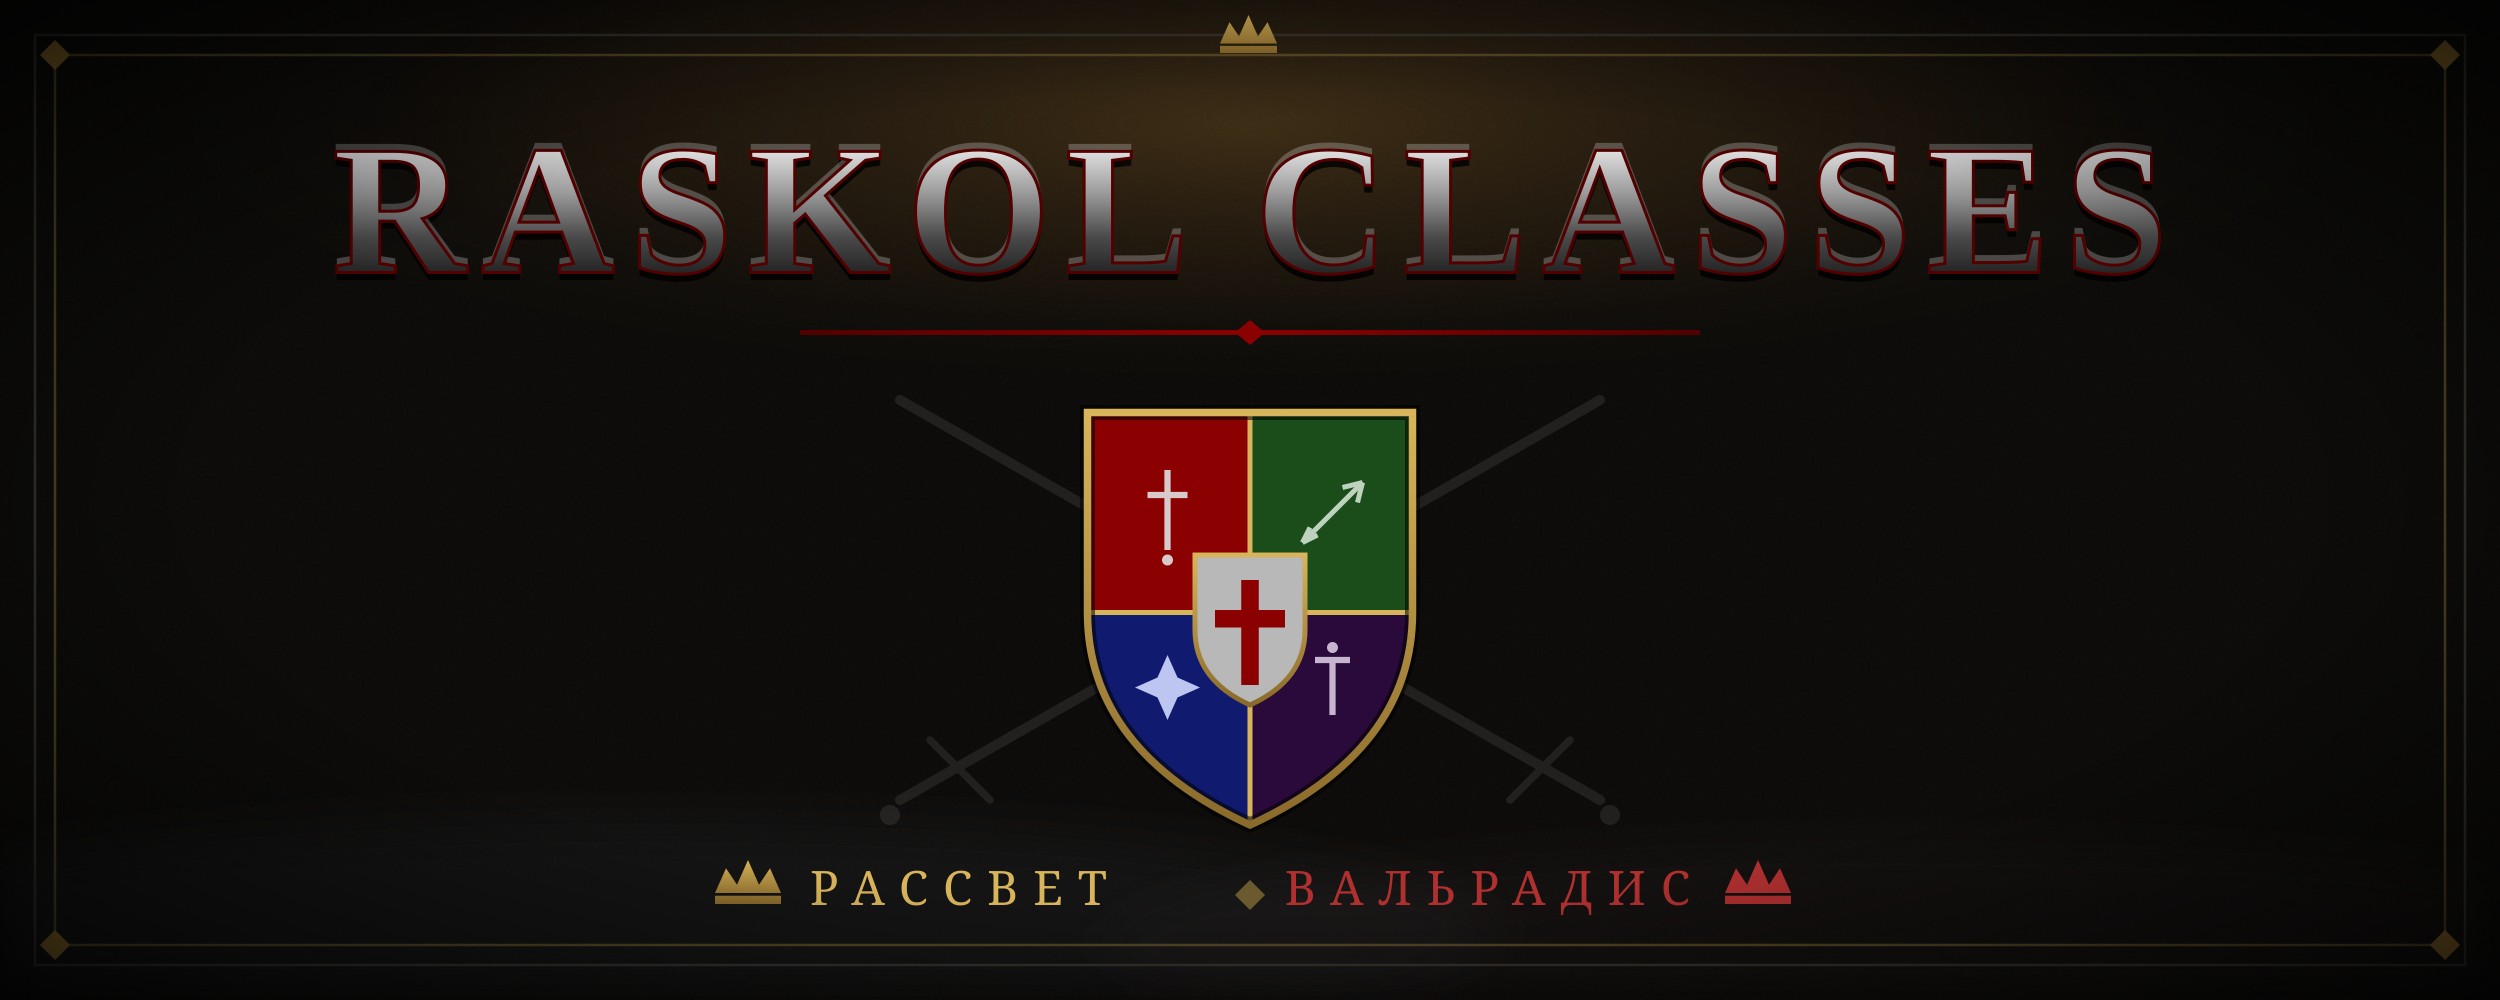
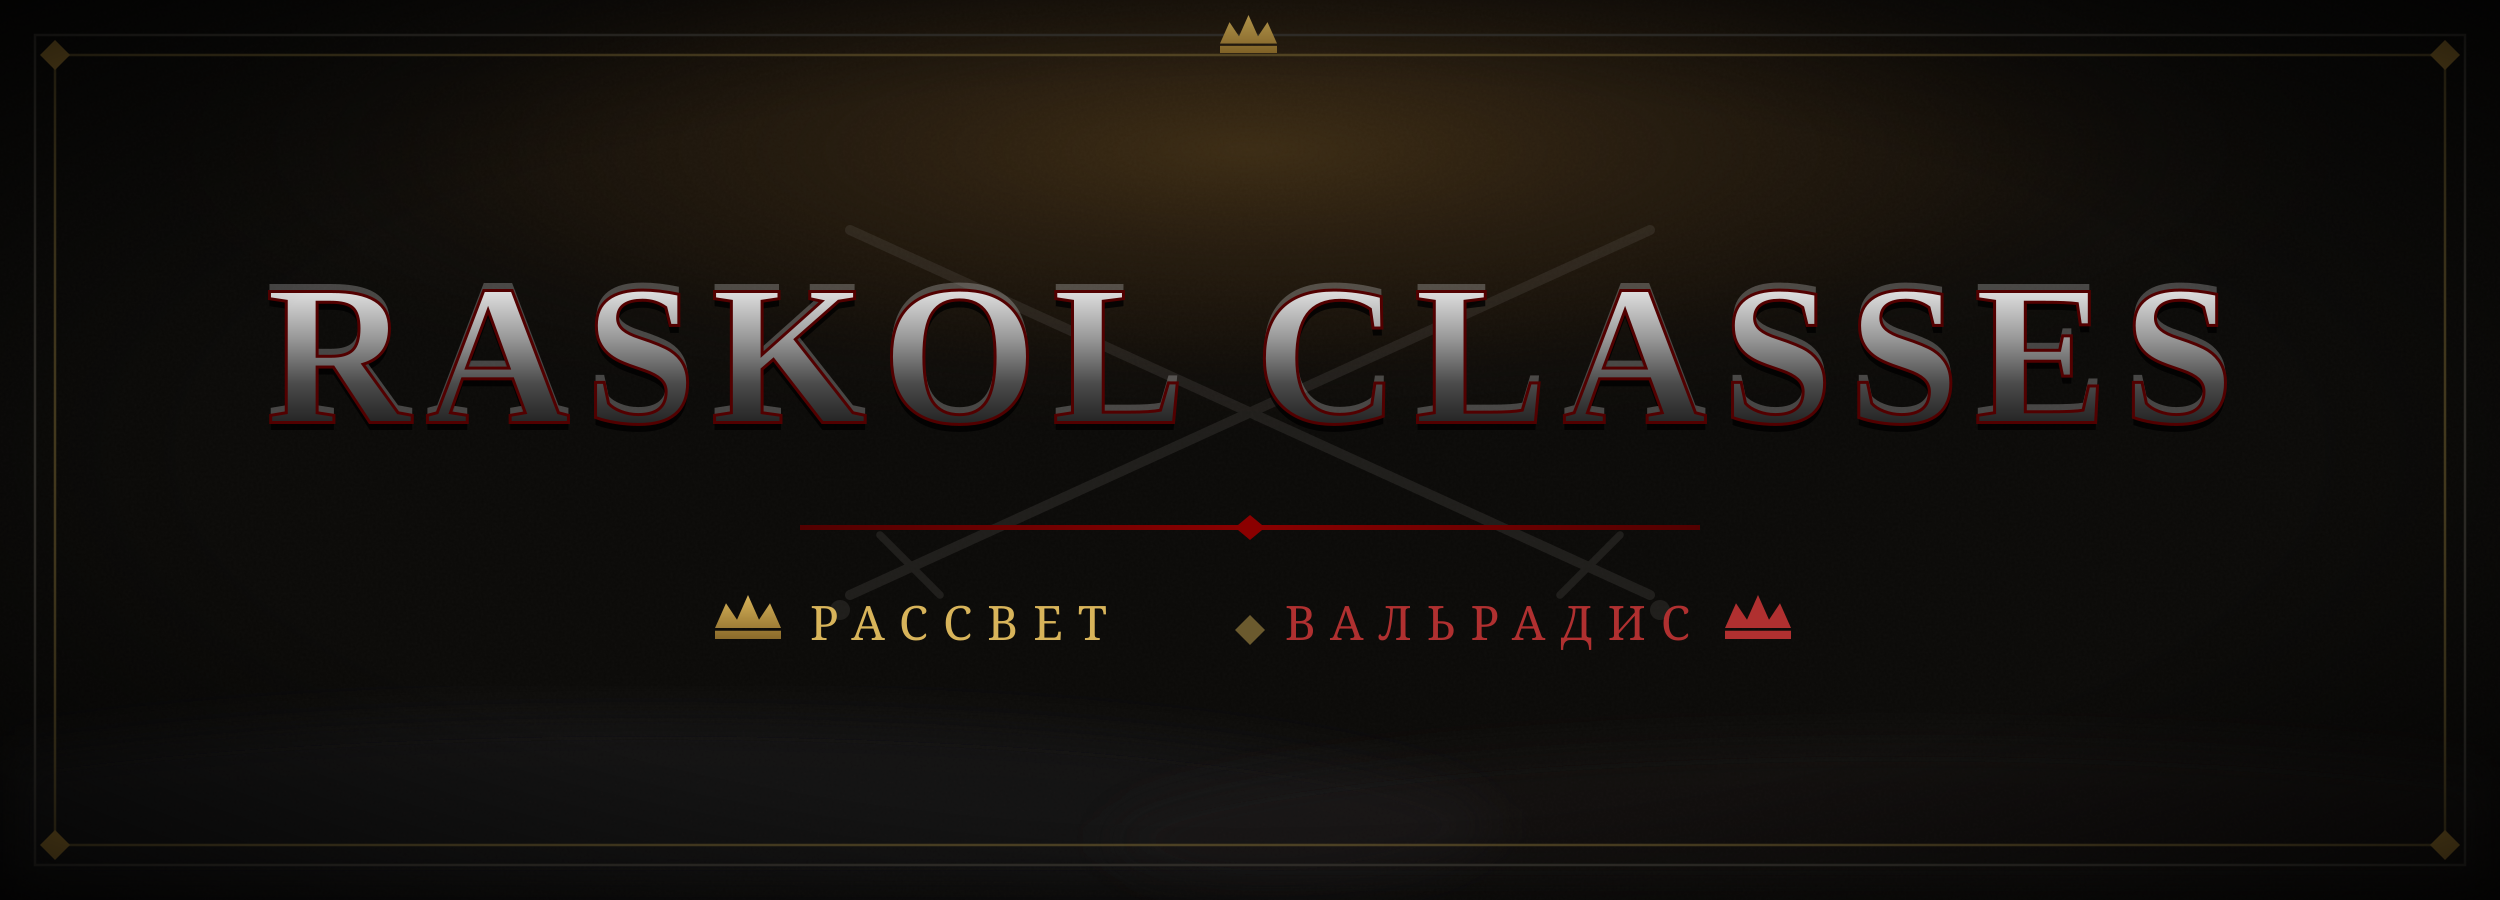
- <svg xmlns="http://www.w3.org/2000/svg" width="1000" height="400" viewBox="0 0 1000 400">
+ <svg xmlns="http://www.w3.org/2000/svg" width="1000" height="360" viewBox="0 0 1000 360">
  <defs>
    <linearGradient id="iron" x1="0" y1="0" x2="0" y2="1">
      <stop offset="0" stop-color="#e0e0e0" />
      <stop offset="0.35" stop-color="#9a9a9a" />
      <stop offset="0.7" stop-color="#4a4a4a" />
      <stop offset="1" stop-color="#232323" />
    </linearGradient>
    <linearGradient id="gold" x1="0" y1="0" x2="0" y2="1">
      <stop offset="0" stop-color="#d8b45a" />
      <stop offset="1" stop-color="#8a6a2a" />
    </linearGradient>
    <linearGradient id="bloodline" x1="0" y1="0" x2="1" y2="0">
      <stop offset="0" stop-color="#520000" />
      <stop offset="0.5" stop-color="#8b0000" />
      <stop offset="1" stop-color="#520000" />
    </linearGradient>
    <radialGradient id="candle" cx="0.5" cy="0.5" r="0.5">
      <stop offset="0" stop-color="#ffb347" stop-opacity="0.20" />
      <stop offset="0.6" stop-color="#c47a2a" stop-opacity="0.07" />
      <stop offset="1" stop-color="#000000" stop-opacity="0" />
    </radialGradient>
    <radialGradient id="vig" cx="0.5" cy="0.5" r="0.75">
      <stop offset="0.55" stop-color="#000000" stop-opacity="0" />
      <stop offset="1" stop-color="#000000" stop-opacity="0.9" />
    </radialGradient>
    <filter id="grain">
      <feTurbulence type="fractalNoise" baseFrequency="0.9" numOctaves="2" seed="7" stitchTiles="stitch" />
      <feColorMatrix type="saturate" values="0" />
      <feComponentTransfer>
        <feFuncA type="linear" slope="0.5" intercept="0" />
      </feComponentTransfer>
    </filter>
    <filter id="mist">
      <feGaussianBlur stdDeviation="10" />
    </filter>
-     <clipPath id="shieldClip">
-       <path d="M435,165 L565,165 L565,245 Q565,300 500,330 Q435,300 435,245 Z" />
-     </clipPath>
  </defs>
-   <rect width="1000" height="400" fill="#0b0a08" />
-   <rect width="1000" height="400" filter="url(#grain)" opacity="0.05" />
-   <ellipse cx="500" cy="50" rx="460" ry="110" fill="url(#candle)">
+   <rect width="1000" height="360" fill="#0b0a08" />
+   <rect width="1000" height="360" filter="url(#grain)" opacity="0.05" />
+   <ellipse cx="500" cy="60" rx="460" ry="120" fill="url(#candle)">
    <animate attributeName="opacity" values="0.85;0.55;0.9;0.4;0.8;0.65;0.85" dur="5s" repeatCount="indefinite" />
  </ellipse>
-   <ellipse cx="260" cy="372" rx="340" ry="46" fill="#232326" opacity="0.35" filter="url(#mist)">
+   <ellipse cx="260" cy="330" rx="340" ry="46" fill="#232326" opacity="0.35" filter="url(#mist)">
    <animateTransform attributeName="transform" type="translate" values="0 0;50 0;0 0" dur="34s" repeatCount="indefinite" />
  </ellipse>
-   <ellipse cx="760" cy="378" rx="320" ry="42" fill="#241d1a" opacity="0.30" filter="url(#mist)">
+   <ellipse cx="760" cy="336" rx="320" ry="42" fill="#241d1a" opacity="0.30" filter="url(#mist)">
    <animateTransform attributeName="transform" type="translate" values="0 0;-60 0;0 0" dur="41s" repeatCount="indefinite" />
  </ellipse>
-   <rect x="14" y="14" width="972" height="372" fill="none" stroke="#35322d" stroke-width="1" />
-   <rect x="22" y="22" width="956" height="356" fill="none" stroke="#6b5a2e" stroke-width="1" opacity="0.7" />
+   <rect x="14" y="14" width="972" height="332" fill="none" stroke="#35322d" stroke-width="1" />
+   <rect x="22" y="22" width="956" height="316" fill="none" stroke="#6b5a2e" stroke-width="1" opacity="0.7" />
  <polygon points="22,16 28,22 22,28 16,22" fill="#8a6a2a" />
  <polygon points="978,16 984,22 978,28 972,22" fill="#8a6a2a" />
-   <polygon points="22,372 28,378 22,384 16,378" fill="#8a6a2a" />
-   <polygon points="978,372 984,378 978,384 972,378" fill="#8a6a2a" />
+   <polygon points="22,332 28,338 22,344 16,338" fill="#8a6a2a" />
+   <polygon points="978,332 984,338 978,344 972,338" fill="#8a6a2a" />
  <g transform="translate(488,6) scale(0.95)" fill="url(#gold)">
    <path d="M0,12 L4,3 L8,9 L12,0 L16,9 L20,3 L24,12 Z M0,13 h24 v3 h-24 z" />
  </g>
-   <g stroke="#6e6a66" opacity="0.22" stroke-linecap="round">
-     <line x1="360" y1="320" x2="640" y2="160" stroke-width="4" />
-     <line x1="640" y1="320" x2="360" y2="160" stroke-width="4" />
-     <line x1="372" y1="296" x2="396" y2="320" stroke-width="3" />
-     <line x1="628" y1="296" x2="604" y2="320" stroke-width="3" />
-     <circle cx="356" cy="326" r="4" fill="#6e6a66" stroke="none" />
-     <circle cx="644" cy="326" r="4" fill="#6e6a66" stroke="none" />
+   <g stroke="#6e6a66" opacity="0.20" stroke-linecap="round">
+     <line x1="340" y1="238" x2="660" y2="92" stroke-width="4" />
+     <line x1="660" y1="238" x2="340" y2="92" stroke-width="4" />
+     <line x1="352" y1="214" x2="376" y2="238" stroke-width="3" />
+     <line x1="648" y1="214" x2="624" y2="238" stroke-width="3" />
+     <circle cx="336" cy="244" r="4" fill="#6e6a66" stroke="none" />
+     <circle cx="664" cy="244" r="4" fill="#6e6a66" stroke="none" />
  </g>
-   <g>
-     <g clip-path="url(#shieldClip)">
-       <rect x="435" y="165" width="65" height="80" fill="#8B0000" />
-       <rect x="500" y="165" width="65" height="80" fill="#1B4D1B" />
-       <rect x="435" y="245" width="65" height="90" fill="#101A6E" />
-       <rect x="500" y="245" width="65" height="90" fill="#2A0A3A" />
-       <line x1="500" y1="165" x2="500" y2="330" stroke="#d8b45a" stroke-width="2" />
-       <line x1="435" y1="245" x2="565" y2="245" stroke="#d8b45a" stroke-width="2" />
-       <g stroke="#e0e0e0" stroke-width="2.5" fill="none" opacity="0.9">
-         <line x1="467" y1="188" x2="467" y2="220" />
-         <line x1="459" y1="198" x2="475" y2="198" />
-       </g>
-       <circle cx="467" cy="224" r="2.2" fill="#e0e0e0" opacity="0.9" />
-       <g stroke="#cfe0cf" stroke-width="2" fill="none" opacity="0.9">
-         <line x1="521" y1="217" x2="545" y2="193" />
-         <line x1="545" y1="193" x2="537" y2="195" />
-         <line x1="545" y1="193" x2="543" y2="201" />
-         <line x1="521" y1="217" x2="524" y2="211" />
-         <line x1="521" y1="217" x2="527" y2="214" />
-       </g>
-       <polygon points="467,262 471,271 480,275 471,279 467,288 463,279 454,275 463,271" fill="#cfd8ff" opacity="0.9" />
-       <g stroke="#d8c8e0" stroke-width="2.5" fill="none" opacity="0.9">
-         <line x1="533" y1="264" x2="533" y2="286" />
-         <line x1="526" y1="264" x2="540" y2="264" />
-       </g>
-       <circle cx="533" cy="259" r="2.2" fill="#d8c8e0" opacity="0.9" />
-     </g>
-     <path d="M478,222 L522,222 L522,252 Q522,272 500,282 Q478,272 478,252 Z" fill="#b8b8b8" stroke="url(#gold)" stroke-width="2" />
-     <rect x="496.5" y="232" width="7" height="42" fill="#8b0000" />
-     <rect x="486" y="244" width="28" height="7" fill="#8b0000" />
-     <path d="M435,165 L565,165 L565,245 Q565,300 500,330 Q435,300 435,245 Z" fill="none" stroke="#000000" stroke-width="6" opacity="0.55" />
-     <path d="M435,165 L565,165 L565,245 Q565,300 500,330 Q435,300 435,245 Z" fill="none" stroke="url(#gold)" stroke-width="3">
-       <animate attributeName="stroke-opacity" values="0.7;1;0.7" dur="6s" repeatCount="indefinite" />
-     </path>
+   <g font-family="Georgia, 'Times New Roman', serif" font-size="80" letter-spacing="6" text-anchor="middle" font-weight="bold">
+     <text x="500" y="172" fill="#000000" opacity="0.8" textLength="820" lengthAdjust="spacingAndGlyphs">RASKOL CLASSES</text>
+     <text x="500" y="166" fill="#cfcfcf" opacity="0.30" textLength="820" lengthAdjust="spacingAndGlyphs">RASKOL CLASSES</text>
+     <text x="500" y="169" fill="url(#iron)" stroke="#520000" stroke-width="1.2" textLength="820" lengthAdjust="spacingAndGlyphs">RASKOL CLASSES</text>
  </g>
-   <g font-family="Georgia, 'Times New Roman', serif" font-size="74" letter-spacing="6" text-anchor="middle" font-weight="bold">
-     <text x="500" y="112" fill="#000000" opacity="0.8" textLength="760" lengthAdjust="spacingAndGlyphs">RASKOL CLASSES</text>
-     <text x="500" y="106" fill="#cfcfcf" opacity="0.30" textLength="760" lengthAdjust="spacingAndGlyphs">RASKOL CLASSES</text>
-     <text x="500" y="109" fill="url(#iron)" stroke="#520000" stroke-width="1.2" textLength="760" lengthAdjust="spacingAndGlyphs">RASKOL CLASSES</text>
-   </g>
-   <rect x="320" y="132" width="360" height="2" fill="url(#bloodline)" />
-   <polygon points="500,128 506,133 500,138 494,133" fill="#8b0000" />
-   <g transform="translate(286,344) scale(1.1)" fill="url(#gold)">
+   <rect x="320" y="210" width="360" height="2" fill="url(#bloodline)" />
+   <polygon points="500,206 506,211 500,216 494,211" fill="#8b0000" />
+   <g transform="translate(286,238) scale(1.1)" fill="url(#gold)">
    <path d="M0,12 L4,3 L8,9 L12,0 L16,9 L20,3 L24,12 Z M0,13 h24 v3 h-24 z" />
  </g>
-   <text x="324" y="362" font-family="Georgia, serif" font-size="19" letter-spacing="6" fill="#d8b45a">РАССВЕТ</text>
-   <polygon points="500,352 506,358 500,364 494,358" fill="#6b5a2e" />
-   <text x="676" y="362" text-anchor="end" font-family="Georgia, serif" font-size="19" letter-spacing="6" fill="#b03030">ВАЛЬРАДИС</text>
-   <g transform="translate(690,344) scale(1.1)" fill="#b03030">
+   <text x="324" y="256" font-family="Georgia, serif" font-size="19" letter-spacing="6" fill="#d8b45a">РАССВЕТ</text>
+   <polygon points="500,246 506,252 500,258 494,252" fill="#6b5a2e" />
+   <text x="676" y="256" text-anchor="end" font-family="Georgia, serif" font-size="19" letter-spacing="6" fill="#b03030">ВАЛЬРАДИС</text>
+   <g transform="translate(690,238) scale(1.1)" fill="#b03030">
    <path d="M0,12 L4,3 L8,9 L12,0 L16,9 L20,3 L24,12 Z M0,13 h24 v3 h-24 z" />
  </g>
-   <circle cx="180" cy="384" r="1.6" fill="#ff9a3c" opacity="0">
-     <animateTransform attributeName="transform" type="translate" values="0 0;14 -270" dur="7s" begin="0s" repeatCount="indefinite" />
+   <circle cx="180" cy="340" r="1.6" fill="#ff9a3c" opacity="0">
+     <animateTransform attributeName="transform" type="translate" values="0 0;14 -250" dur="7s" begin="0s" repeatCount="indefinite" />
    <animate attributeName="opacity" values="0;0.85;0.5;0" keyTimes="0;0.15;0.6;1" dur="7s" begin="0s" repeatCount="indefinite" />
  </circle>
-   <circle cx="320" cy="384" r="1.2" fill="#ff6b35" opacity="0">
-     <animateTransform attributeName="transform" type="translate" values="0 0;-10 -290" dur="9s" begin="2s" repeatCount="indefinite" />
+   <circle cx="320" cy="340" r="1.2" fill="#ff6b35" opacity="0">
+     <animateTransform attributeName="transform" type="translate" values="0 0;-10 -270" dur="9s" begin="2s" repeatCount="indefinite" />
    <animate attributeName="opacity" values="0;0.8;0.4;0" keyTimes="0;0.15;0.6;1" dur="9s" begin="2s" repeatCount="indefinite" />
  </circle>
-   <circle cx="500" cy="384" r="2" fill="#d8b45a" opacity="0">
-     <animateTransform attributeName="transform" type="translate" values="0 0;6 -260" dur="6.5s" begin="4s" repeatCount="indefinite" />
+   <circle cx="500" cy="340" r="2" fill="#d8b45a" opacity="0">
+     <animateTransform attributeName="transform" type="translate" values="0 0;6 -240" dur="6.5s" begin="4s" repeatCount="indefinite" />
    <animate attributeName="opacity" values="0;0.9;0.5;0" keyTimes="0;0.15;0.6;1" dur="6.5s" begin="4s" repeatCount="indefinite" />
  </circle>
-   <circle cx="660" cy="384" r="1.4" fill="#ff9a3c" opacity="0">
-     <animateTransform attributeName="transform" type="translate" values="0 0;12 -280" dur="8.5s" begin="1.2s" repeatCount="indefinite" />
+   <circle cx="660" cy="340" r="1.4" fill="#ff9a3c" opacity="0">
+     <animateTransform attributeName="transform" type="translate" values="0 0;12 -260" dur="8.5s" begin="1.2s" repeatCount="indefinite" />
    <animate attributeName="opacity" values="0;0.8;0.45;0" keyTimes="0;0.15;0.6;1" dur="8.5s" begin="1.2s" repeatCount="indefinite" />
  </circle>
-   <circle cx="810" cy="384" r="1.8" fill="#ff6b35" opacity="0">
-     <animateTransform attributeName="transform" type="translate" values="0 0;-8 -270" dur="7.5s" begin="3.1s" repeatCount="indefinite" />
+   <circle cx="810" cy="340" r="1.8" fill="#ff6b35" opacity="0">
+     <animateTransform attributeName="transform" type="translate" values="0 0;-8 -250" dur="7.5s" begin="3.1s" repeatCount="indefinite" />
    <animate attributeName="opacity" values="0;0.85;0.5;0" keyTimes="0;0.15;0.6;1" dur="7.5s" begin="3.1s" repeatCount="indefinite" />
  </circle>
-   <circle cx="420" cy="384" r="1.1" fill="#d8b45a" opacity="0">
-     <animateTransform attributeName="transform" type="translate" values="0 0;10 -300" dur="10s" begin="5.5s" repeatCount="indefinite" />
+   <circle cx="420" cy="340" r="1.1" fill="#d8b45a" opacity="0">
+     <animateTransform attributeName="transform" type="translate" values="0 0;10 -280" dur="10s" begin="5.5s" repeatCount="indefinite" />
    <animate attributeName="opacity" values="0;0.7;0.4;0" keyTimes="0;0.15;0.6;1" dur="10s" begin="5.5s" repeatCount="indefinite" />
  </circle>
-   <circle cx="740" cy="384" r="1.3" fill="#ff9a3c" opacity="0">
-     <animateTransform attributeName="transform" type="translate" values="0 0;-12 -290" dur="9.5s" begin="6.8s" repeatCount="indefinite" />
+   <circle cx="740" cy="340" r="1.3" fill="#ff9a3c" opacity="0">
+     <animateTransform attributeName="transform" type="translate" values="0 0;-12 -270" dur="9.5s" begin="6.8s" repeatCount="indefinite" />
    <animate attributeName="opacity" values="0;0.8;0.4;0" keyTimes="0;0.15;0.6;1" dur="9.5s" begin="6.8s" repeatCount="indefinite" />
  </circle>
-   <rect width="1000" height="400" fill="url(#vig)" />
+   <rect width="1000" height="360" fill="url(#vig)" />
</svg>
